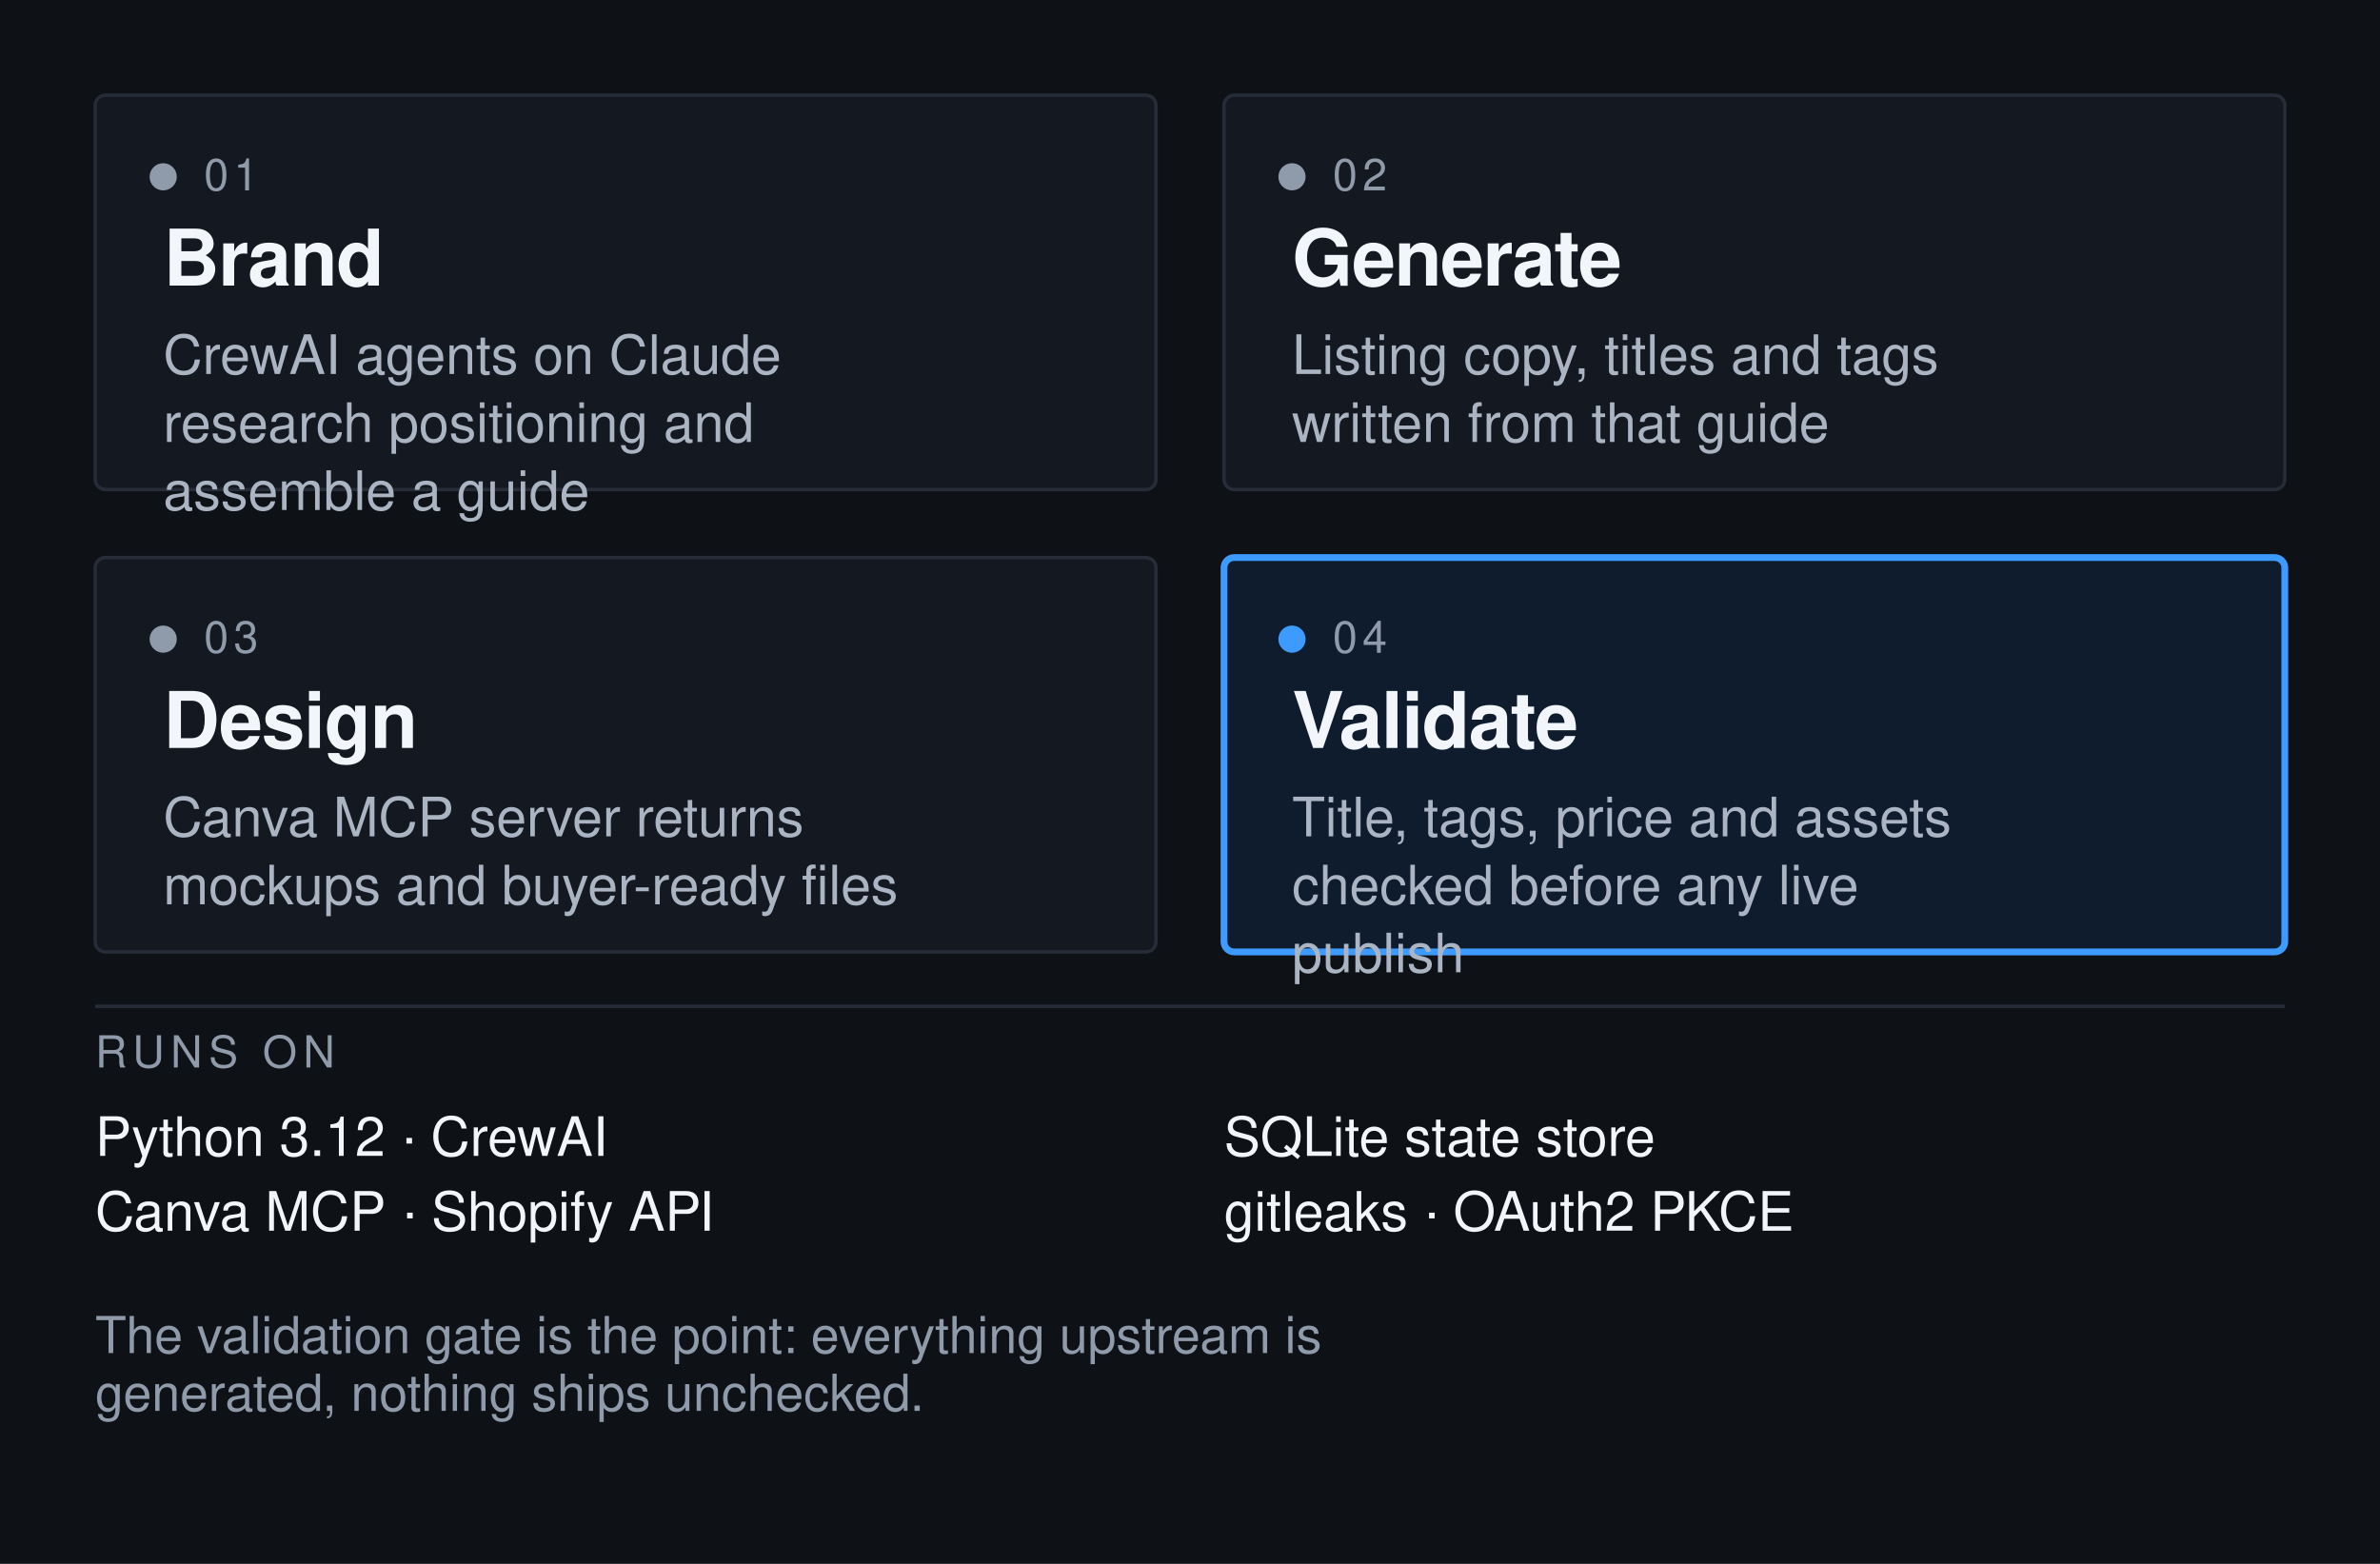
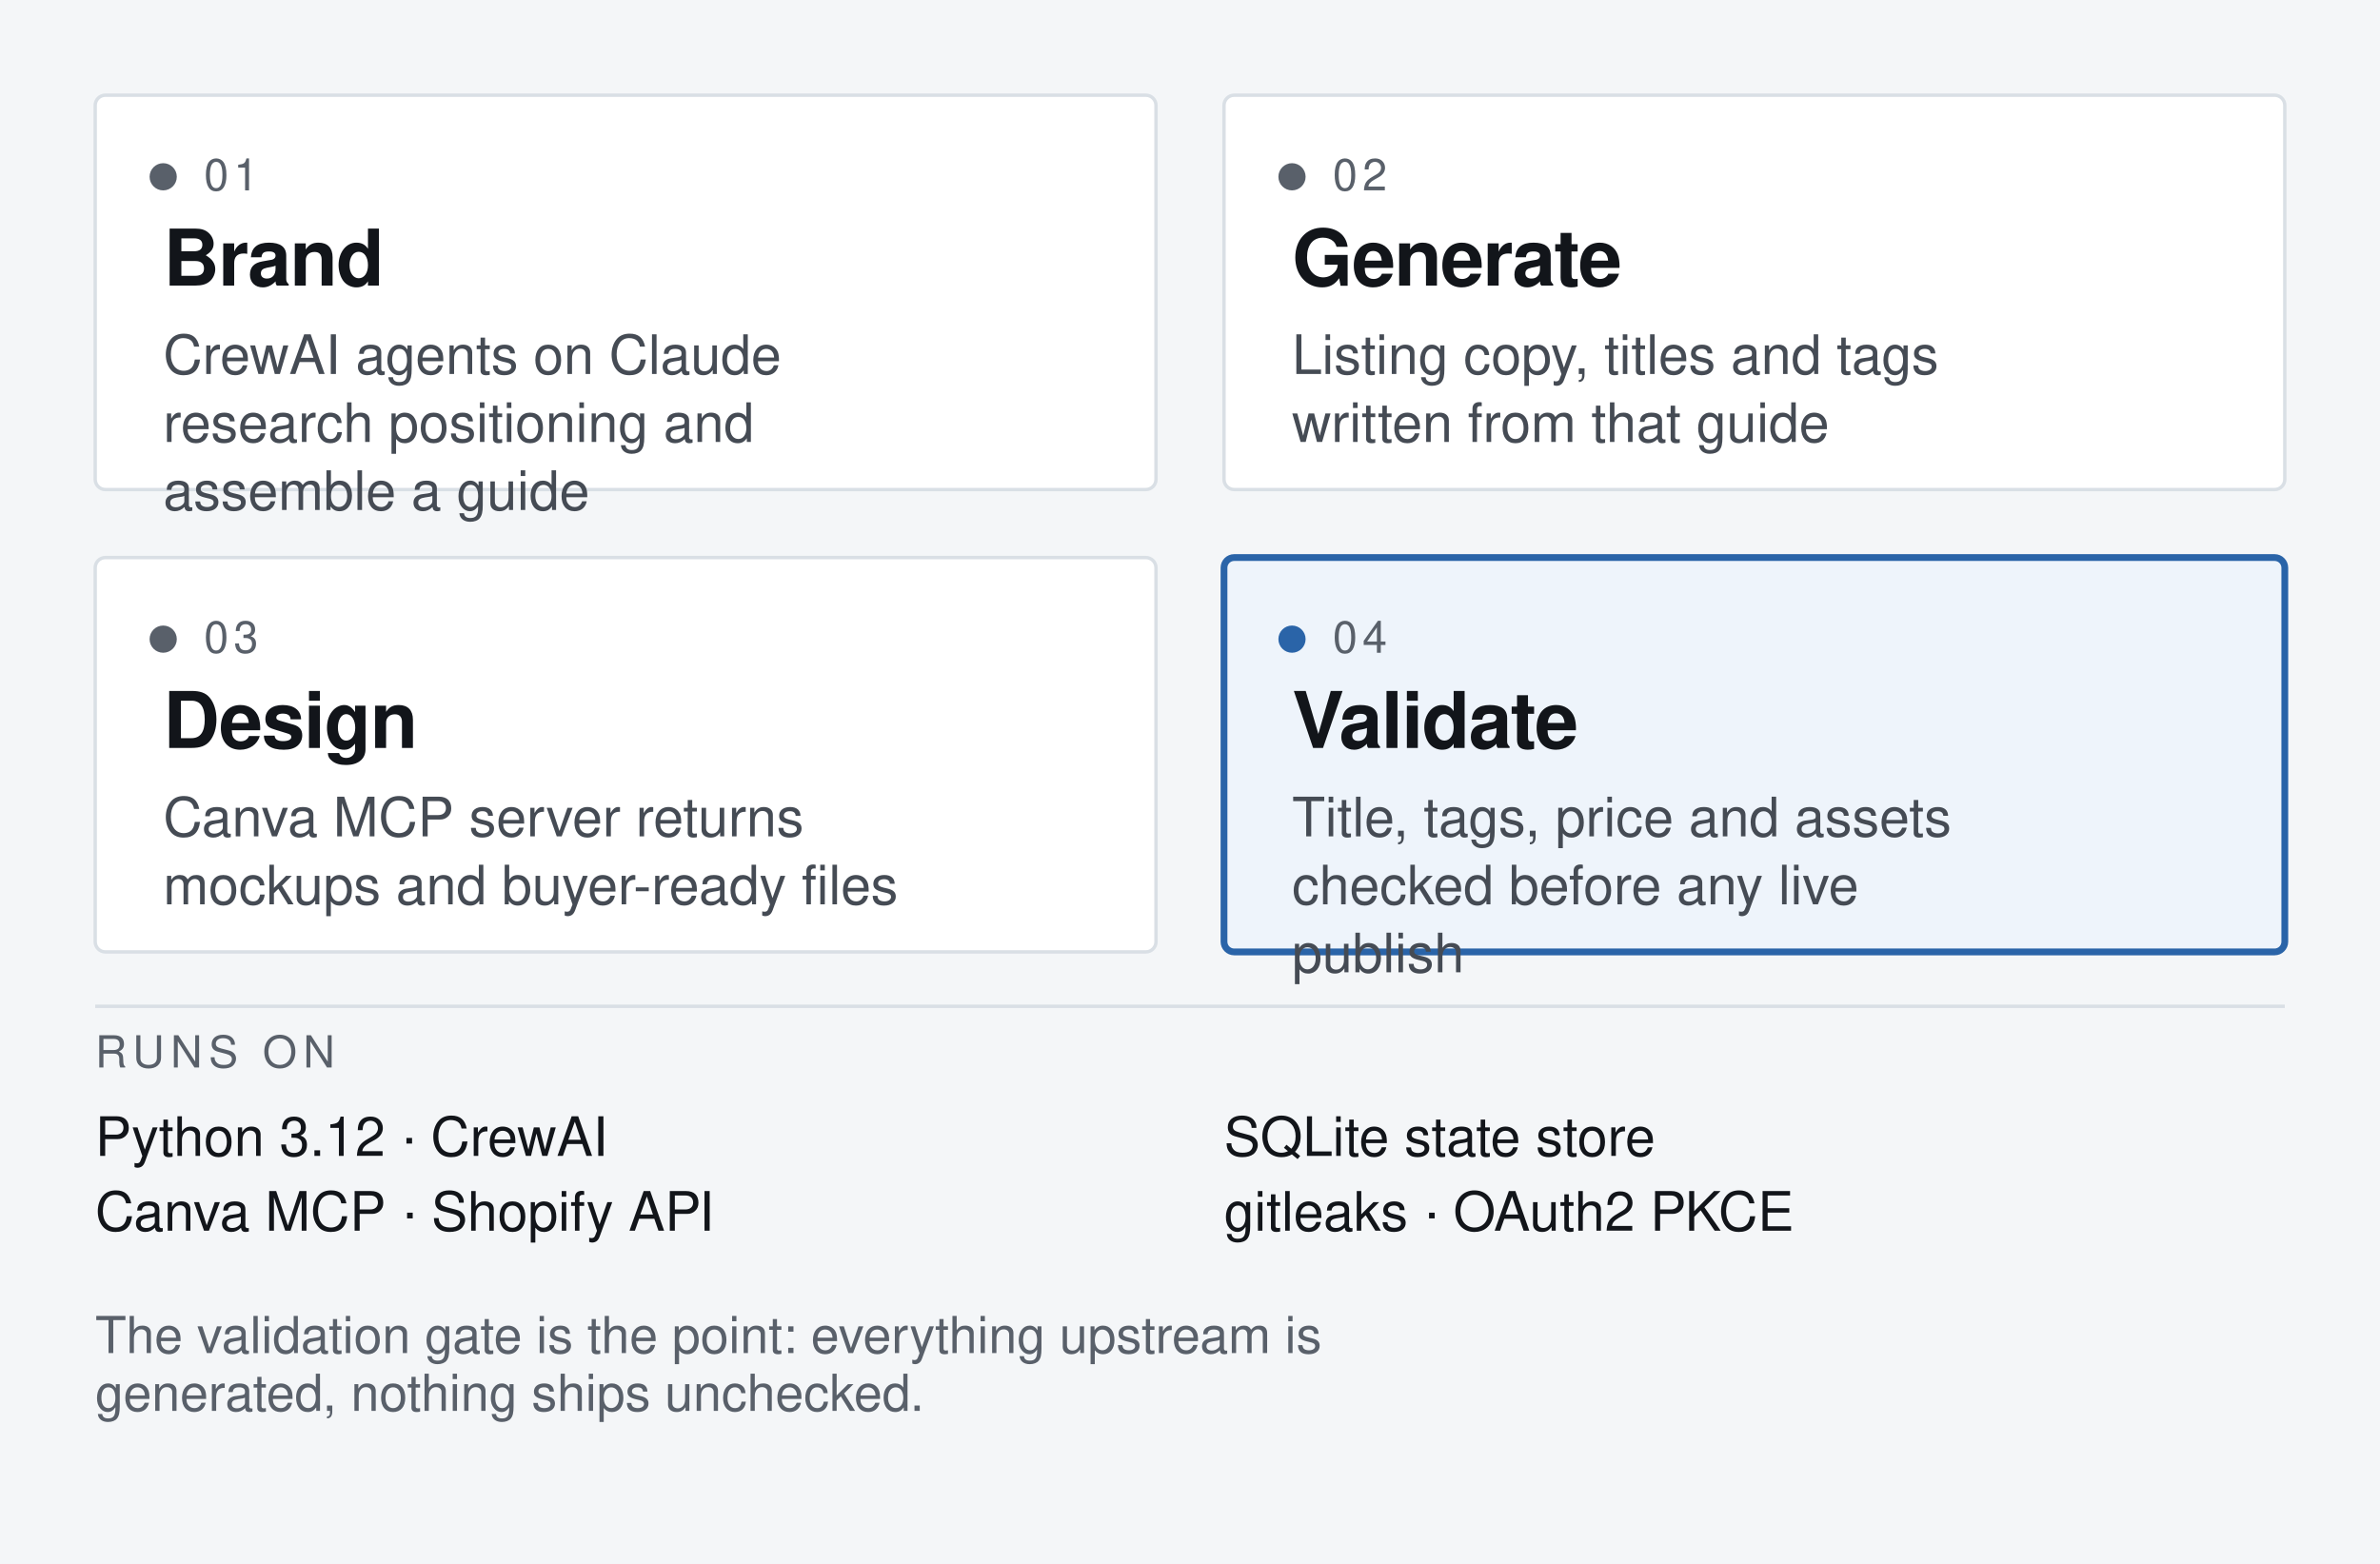
<svg xmlns="http://www.w3.org/2000/svg" viewBox="0 0 700 460" width="700" height="460" role="img" aria-label="pipeline diagram">
-   <rect width="700" height="460" fill="#0e1116" />
-   <rect x="28.0" y="28" width="312.0" height="116" rx="3" fill="#141820" stroke="#262d38" stroke-width="1" />
-   <circle cx="48.0" cy="52" r="4" fill="#8f9aaa" />
-   <text x="60.0" y="56" font-family="'Helvetica Neue',Helvetica,Arial,sans-serif" font-size="13" letter-spacing="1.5" fill="#8f9aaa">01</text>
-   <text x="48.0" y="84" font-family="'Helvetica Neue',Helvetica,Arial,sans-serif" font-size="23" font-weight="600" letter-spacing="-0.4" fill="#f2f5f9">Brand</text>
-   <text x="48.0" y="110" font-family="'Helvetica Neue',Helvetica,Arial,sans-serif" font-size="16" fill="#aab4c2">CrewAI agents on Claude</text>
-   <text x="48.0" y="130" font-family="'Helvetica Neue',Helvetica,Arial,sans-serif" font-size="16" fill="#aab4c2">research positioning and</text>
-   <text x="48.0" y="150" font-family="'Helvetica Neue',Helvetica,Arial,sans-serif" font-size="16" fill="#aab4c2">assemble a guide</text>
-   <rect x="360.0" y="28" width="312.0" height="116" rx="3" fill="#141820" stroke="#262d38" stroke-width="1" />
-   <circle cx="380.0" cy="52" r="4" fill="#8f9aaa" />
-   <text x="392.0" y="56" font-family="'Helvetica Neue',Helvetica,Arial,sans-serif" font-size="13" letter-spacing="1.5" fill="#8f9aaa">02</text>
-   <text x="380.0" y="84" font-family="'Helvetica Neue',Helvetica,Arial,sans-serif" font-size="23" font-weight="600" letter-spacing="-0.4" fill="#f2f5f9">Generate</text>
-   <text x="380.0" y="110" font-family="'Helvetica Neue',Helvetica,Arial,sans-serif" font-size="16" fill="#aab4c2">Listing copy, titles and tags</text>
-   <text x="380.0" y="130" font-family="'Helvetica Neue',Helvetica,Arial,sans-serif" font-size="16" fill="#aab4c2">written from that guide</text>
-   <rect x="28.0" y="164" width="312.0" height="116" rx="3" fill="#141820" stroke="#262d38" stroke-width="1" />
-   <circle cx="48.0" cy="188" r="4" fill="#8f9aaa" />
-   <text x="60.0" y="192" font-family="'Helvetica Neue',Helvetica,Arial,sans-serif" font-size="13" letter-spacing="1.5" fill="#8f9aaa">03</text>
-   <text x="48.0" y="220" font-family="'Helvetica Neue',Helvetica,Arial,sans-serif" font-size="23" font-weight="600" letter-spacing="-0.4" fill="#f2f5f9">Design</text>
-   <text x="48.0" y="246" font-family="'Helvetica Neue',Helvetica,Arial,sans-serif" font-size="16" fill="#aab4c2">Canva MCP server returns</text>
-   <text x="48.0" y="266" font-family="'Helvetica Neue',Helvetica,Arial,sans-serif" font-size="16" fill="#aab4c2">mockups and buyer-ready files</text>
-   <rect x="360.0" y="164" width="312.0" height="116" rx="3" fill="#0f1c2e" stroke="#3d9bff" stroke-width="2" />
-   <circle cx="380.0" cy="188" r="4" fill="#3d9bff" />
-   <text x="392.0" y="192" font-family="'Helvetica Neue',Helvetica,Arial,sans-serif" font-size="13" letter-spacing="1.5" fill="#8f9aaa">04</text>
-   <text x="380.0" y="220" font-family="'Helvetica Neue',Helvetica,Arial,sans-serif" font-size="23" font-weight="600" letter-spacing="-0.4" fill="#f2f5f9">Validate</text>
-   <text x="380.0" y="246" font-family="'Helvetica Neue',Helvetica,Arial,sans-serif" font-size="16" fill="#aab4c2">Title, tags, price and assets</text>
-   <text x="380.0" y="266" font-family="'Helvetica Neue',Helvetica,Arial,sans-serif" font-size="16" fill="#aab4c2">checked before any live</text>
-   <text x="380.0" y="286" font-family="'Helvetica Neue',Helvetica,Arial,sans-serif" font-size="16" fill="#aab4c2">publish</text>
-   <line x1="28" y1="296" x2="672" y2="296" stroke="#262d38" stroke-width="1" />
-   <text x="28" y="314" font-family="'Helvetica Neue',Helvetica,Arial,sans-serif" font-size="13" letter-spacing="1.8" fill="#8f9aaa">RUNS ON</text>
-   <text x="28.0" y="340" font-family="'Helvetica Neue',Helvetica,Arial,sans-serif" font-size="16" fill="#f2f5f9">Python 3.12 · CrewAI</text>
-   <text x="360.0" y="340" font-family="'Helvetica Neue',Helvetica,Arial,sans-serif" font-size="16" fill="#f2f5f9">SQLite state store</text>
-   <text x="28.0" y="362" font-family="'Helvetica Neue',Helvetica,Arial,sans-serif" font-size="16" fill="#f2f5f9">Canva MCP · Shopify API</text>
-   <text x="360.0" y="362" font-family="'Helvetica Neue',Helvetica,Arial,sans-serif" font-size="16" fill="#f2f5f9">gitleaks · OAuth2 PKCE</text>
-   <text x="28" y="398" font-family="'Helvetica Neue',Helvetica,Arial,sans-serif" font-size="15" fill="#8f9aaa">The validation gate is the point: everything upstream is</text>
-   <text x="28" y="415" font-family="'Helvetica Neue',Helvetica,Arial,sans-serif" font-size="15" fill="#8f9aaa">generated, nothing ships unchecked.</text>
+   <rect width="700" height="460" fill="#f4f6f8" />
+   <rect x="28.0" y="28" width="312.0" height="116" rx="3" fill="#ffffff" stroke="#d9dfe5" stroke-width="1" />
+   <circle cx="48.0" cy="52" r="4" fill="#59606a" />
+   <text x="60.0" y="56" font-family="'Helvetica Neue',Helvetica,Arial,sans-serif" font-size="13" letter-spacing="1.5" fill="#59606a">01</text>
+   <text x="48.0" y="84" font-family="'Helvetica Neue',Helvetica,Arial,sans-serif" font-size="23" font-weight="600" letter-spacing="-0.4" fill="#12151a">Brand</text>
+   <text x="48.0" y="110" font-family="'Helvetica Neue',Helvetica,Arial,sans-serif" font-size="16" fill="#454b54">CrewAI agents on Claude</text>
+   <text x="48.0" y="130" font-family="'Helvetica Neue',Helvetica,Arial,sans-serif" font-size="16" fill="#454b54">research positioning and</text>
+   <text x="48.0" y="150" font-family="'Helvetica Neue',Helvetica,Arial,sans-serif" font-size="16" fill="#454b54">assemble a guide</text>
+   <rect x="360.0" y="28" width="312.0" height="116" rx="3" fill="#ffffff" stroke="#d9dfe5" stroke-width="1" />
+   <circle cx="380.0" cy="52" r="4" fill="#59606a" />
+   <text x="392.0" y="56" font-family="'Helvetica Neue',Helvetica,Arial,sans-serif" font-size="13" letter-spacing="1.5" fill="#59606a">02</text>
+   <text x="380.0" y="84" font-family="'Helvetica Neue',Helvetica,Arial,sans-serif" font-size="23" font-weight="600" letter-spacing="-0.4" fill="#12151a">Generate</text>
+   <text x="380.0" y="110" font-family="'Helvetica Neue',Helvetica,Arial,sans-serif" font-size="16" fill="#454b54">Listing copy, titles and tags</text>
+   <text x="380.0" y="130" font-family="'Helvetica Neue',Helvetica,Arial,sans-serif" font-size="16" fill="#454b54">written from that guide</text>
+   <rect x="28.0" y="164" width="312.0" height="116" rx="3" fill="#ffffff" stroke="#d9dfe5" stroke-width="1" />
+   <circle cx="48.0" cy="188" r="4" fill="#59606a" />
+   <text x="60.0" y="192" font-family="'Helvetica Neue',Helvetica,Arial,sans-serif" font-size="13" letter-spacing="1.5" fill="#59606a">03</text>
+   <text x="48.0" y="220" font-family="'Helvetica Neue',Helvetica,Arial,sans-serif" font-size="23" font-weight="600" letter-spacing="-0.4" fill="#12151a">Design</text>
+   <text x="48.0" y="246" font-family="'Helvetica Neue',Helvetica,Arial,sans-serif" font-size="16" fill="#454b54">Canva MCP server returns</text>
+   <text x="48.0" y="266" font-family="'Helvetica Neue',Helvetica,Arial,sans-serif" font-size="16" fill="#454b54">mockups and buyer-ready files</text>
+   <rect x="360.0" y="164" width="312.0" height="116" rx="3" fill="#eef4fb" stroke="#2a64a8" stroke-width="2" />
+   <circle cx="380.0" cy="188" r="4" fill="#2a64a8" />
+   <text x="392.0" y="192" font-family="'Helvetica Neue',Helvetica,Arial,sans-serif" font-size="13" letter-spacing="1.5" fill="#59606a">04</text>
+   <text x="380.0" y="220" font-family="'Helvetica Neue',Helvetica,Arial,sans-serif" font-size="23" font-weight="600" letter-spacing="-0.4" fill="#12151a">Validate</text>
+   <text x="380.0" y="246" font-family="'Helvetica Neue',Helvetica,Arial,sans-serif" font-size="16" fill="#454b54">Title, tags, price and assets</text>
+   <text x="380.0" y="266" font-family="'Helvetica Neue',Helvetica,Arial,sans-serif" font-size="16" fill="#454b54">checked before any live</text>
+   <text x="380.0" y="286" font-family="'Helvetica Neue',Helvetica,Arial,sans-serif" font-size="16" fill="#454b54">publish</text>
+   <line x1="28" y1="296" x2="672" y2="296" stroke="#d9dfe5" stroke-width="1" />
+   <text x="28" y="314" font-family="'Helvetica Neue',Helvetica,Arial,sans-serif" font-size="13" letter-spacing="1.8" fill="#59606a">RUNS ON</text>
+   <text x="28.0" y="340" font-family="'Helvetica Neue',Helvetica,Arial,sans-serif" font-size="16" fill="#12151a">Python 3.12 · CrewAI</text>
+   <text x="360.0" y="340" font-family="'Helvetica Neue',Helvetica,Arial,sans-serif" font-size="16" fill="#12151a">SQLite state store</text>
+   <text x="28.0" y="362" font-family="'Helvetica Neue',Helvetica,Arial,sans-serif" font-size="16" fill="#12151a">Canva MCP · Shopify API</text>
+   <text x="360.0" y="362" font-family="'Helvetica Neue',Helvetica,Arial,sans-serif" font-size="16" fill="#12151a">gitleaks · OAuth2 PKCE</text>
+   <text x="28" y="398" font-family="'Helvetica Neue',Helvetica,Arial,sans-serif" font-size="15" fill="#59606a">The validation gate is the point: everything upstream is</text>
+   <text x="28" y="415" font-family="'Helvetica Neue',Helvetica,Arial,sans-serif" font-size="15" fill="#59606a">generated, nothing ships unchecked.</text>
</svg>
